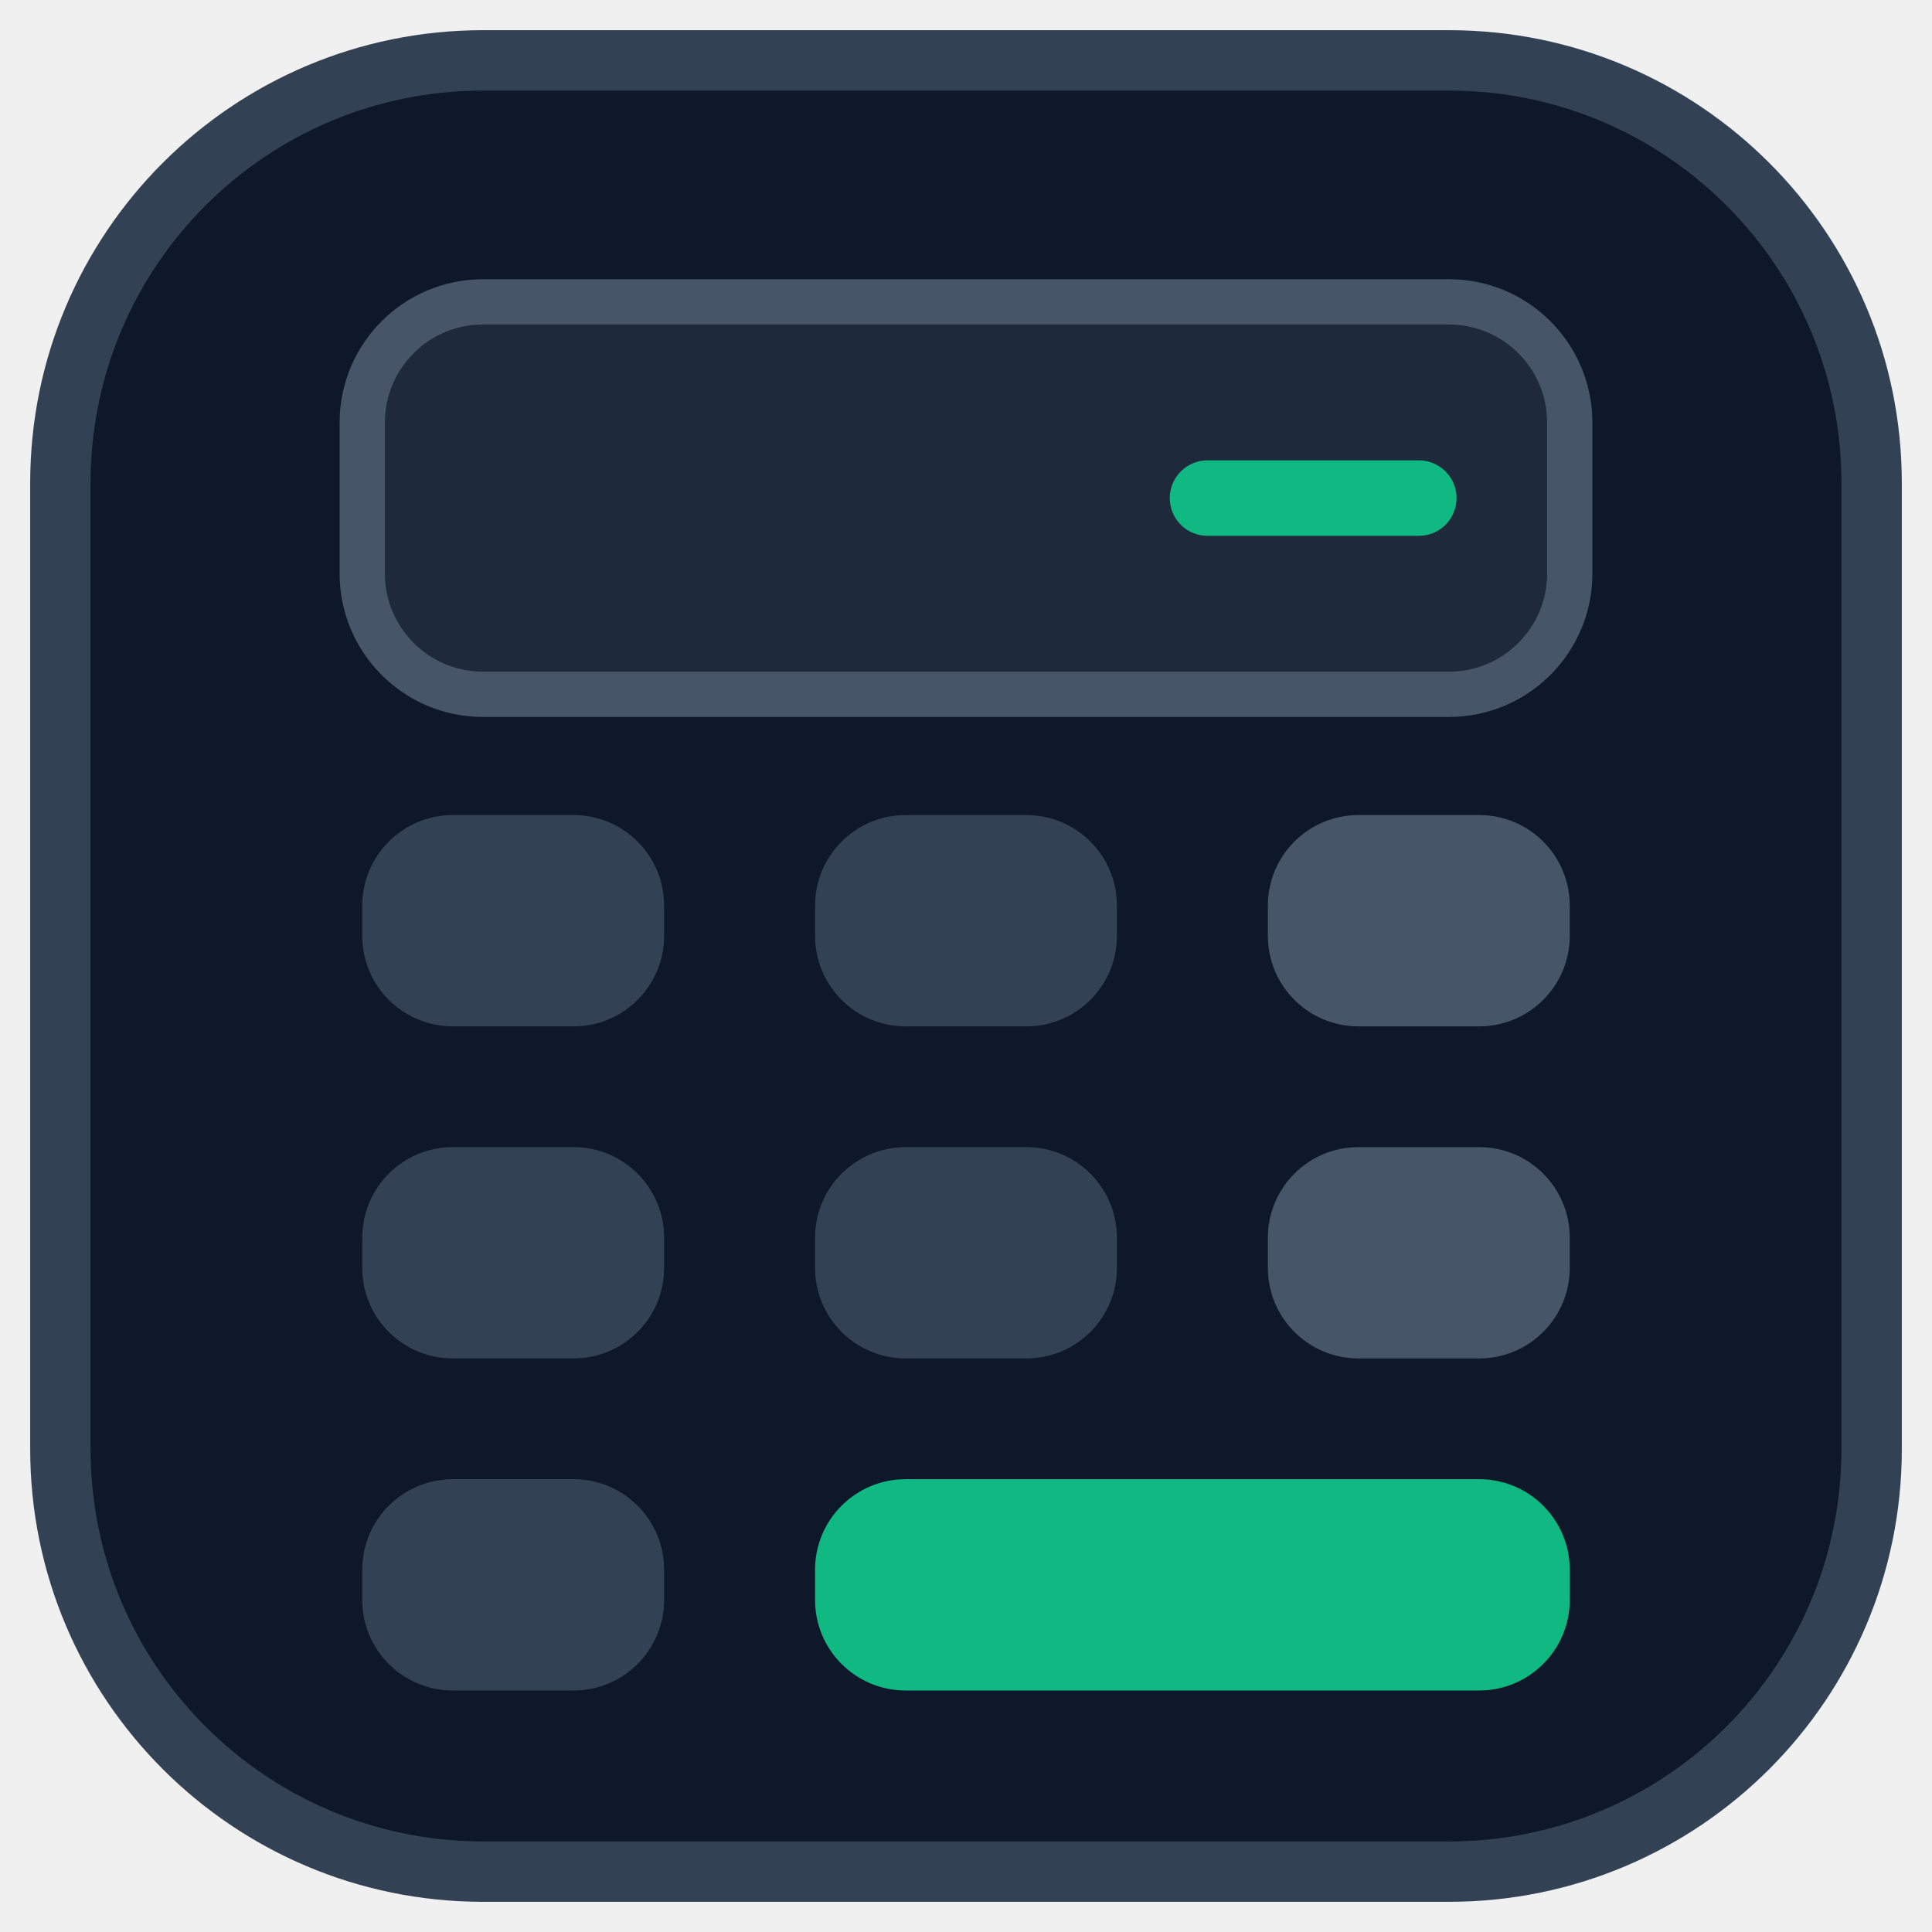
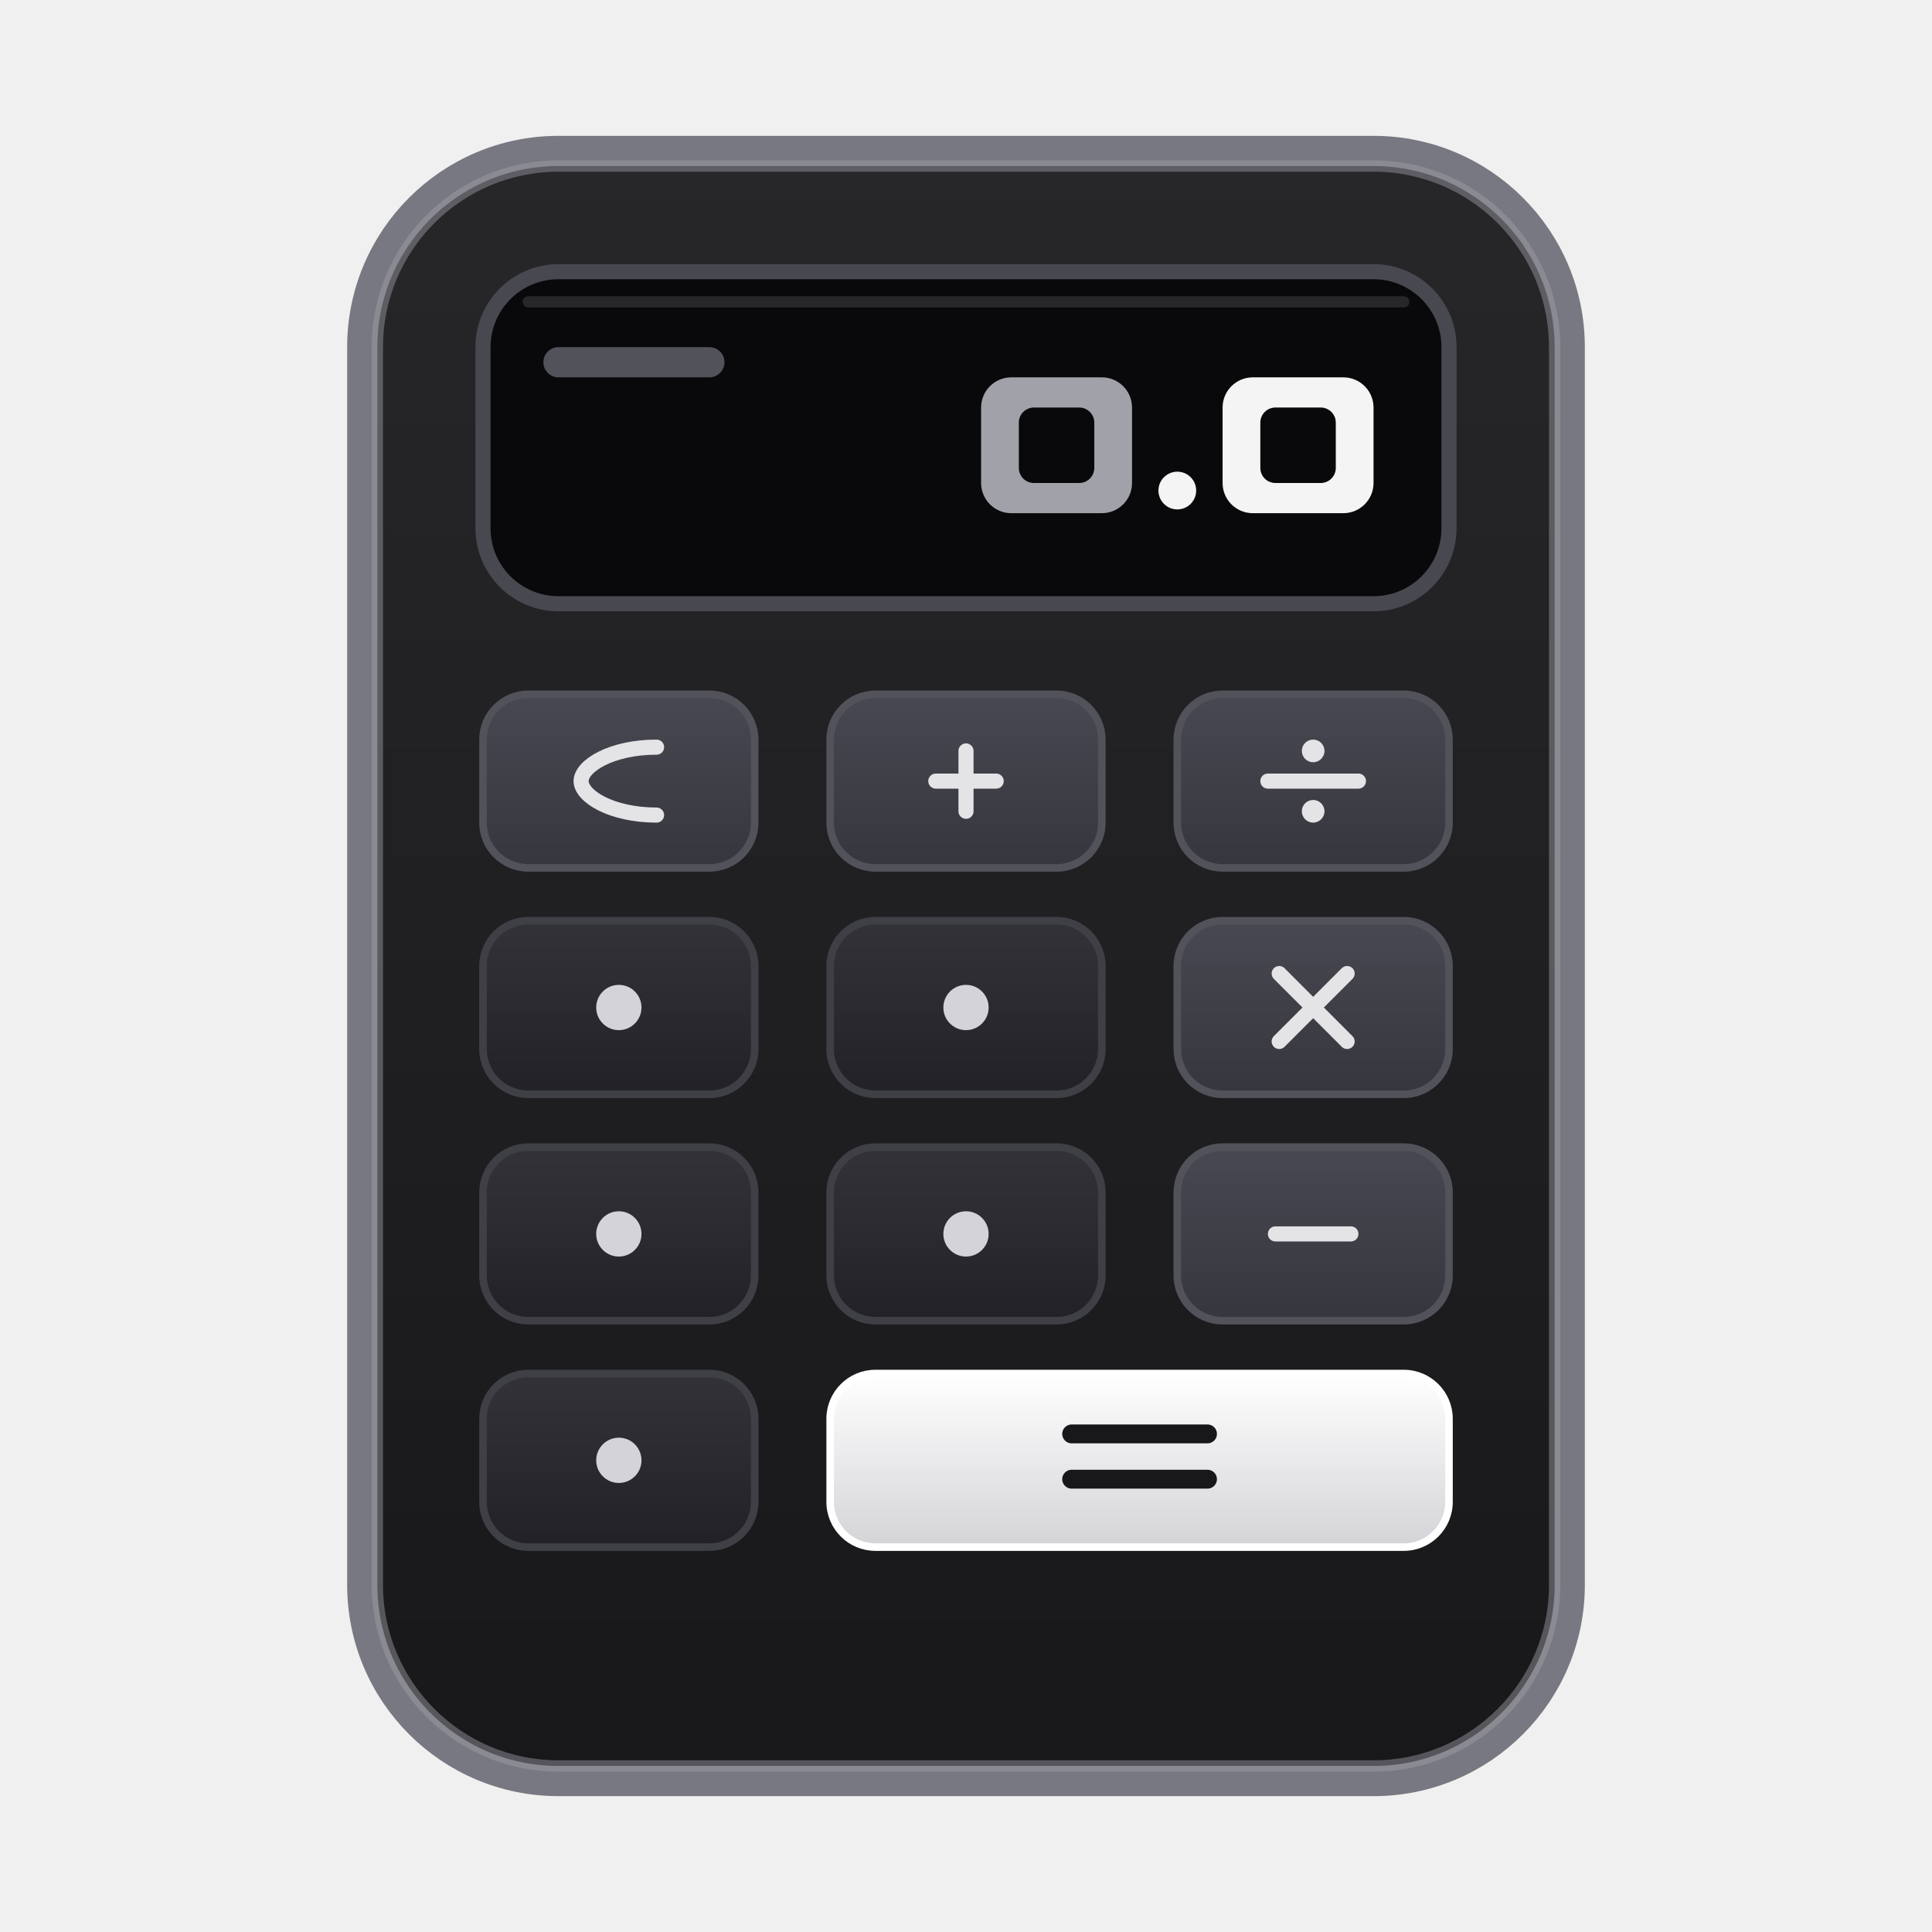
- <svg xmlns="http://www.w3.org/2000/svg" viewBox="0 0 64 64" width="64" height="64" fill="none">
-   <rect x="2" y="2" width="60" height="60" rx="14" fill="#0F172A" stroke="#334155" stroke-width="2" />
-   <rect x="12" y="10" width="40" height="13" rx="4" fill="#1E293B" stroke="#475569" stroke-width="1.5" />
-   <line x1="40" y1="16.5" x2="47" y2="16.5" stroke="#10B981" stroke-width="2.5" stroke-linecap="round" />
-   <rect x="12" y="27" width="10" height="7" rx="3" fill="#334155" />
-   <rect x="27" y="27" width="10" height="7" rx="3" fill="#334155" />
-   <rect x="42" y="27" width="10" height="7" rx="3" fill="#475569" />
-   <rect x="12" y="38" width="10" height="7" rx="3" fill="#334155" />
-   <rect x="27" y="38" width="10" height="7" rx="3" fill="#334155" />
-   <rect x="42" y="38" width="10" height="7" rx="3" fill="#475569" />
-   <rect x="12" y="49" width="10" height="7" rx="3" fill="#334155" />
-   <rect x="27" y="49" width="25" height="7" rx="3" fill="#10B981" />
+ <svg xmlns="http://www.w3.org/2000/svg" viewBox="0 0 256 256" width="256" height="256" fill="none">
+   <defs>
+     <linearGradient id="bodyGrad" x1="0" y1="0" x2="0" y2="1">
+       <stop offset="0%" stop-color="#27272A" />
+       <stop offset="100%" stop-color="#18181B" />
+     </linearGradient>
+     <linearGradient id="btnGrad" x1="0" y1="0" x2="0" y2="1">
+       <stop offset="0%" stop-color="#323238" />
+       <stop offset="100%" stop-color="#222226" />
+     </linearGradient>
+     <linearGradient id="opGrad" x1="0" y1="0" x2="0" y2="1">
+       <stop offset="0%" stop-color="#484852" />
+       <stop offset="100%" stop-color="#36363E" />
+     </linearGradient>
+     <linearGradient id="eqGrad" x1="0" y1="0" x2="0" y2="1">
+       <stop offset="0%" stop-color="#FFFFFF" />
+       <stop offset="100%" stop-color="#D4D4D8" />
+     </linearGradient>
+   </defs>
+   <rect x="48" y="20" width="160" height="216" rx="26" fill="url(#bodyGrad)" stroke="#787882" stroke-width="4" />
+   <rect x="50" y="22" width="156" height="212" rx="24" fill="none" stroke="#A1A1AA" stroke-width="1.5" stroke-opacity="0.45" />
+   <rect x="64" y="36" width="128" height="44" rx="10" fill="#09090B" stroke="#484850" stroke-width="2" />
+   <line x1="70" y1="40" x2="186" y2="40" stroke="#27272A" stroke-width="1.5" stroke-linecap="round" />
+   <rect x="72" y="46" width="24" height="4" rx="2" fill="#52525B" />
+   <rect x="162" y="50" width="20" height="18" rx="4" fill="#F4F4F5" />
+   <rect x="167" y="54" width="10" height="10" rx="2" fill="#09090B" />
+   <circle cx="156" cy="65" r="2.5" fill="#F4F4F5" />
+   <rect x="130" y="50" width="20" height="18" rx="4" fill="#A1A1AA" />
+   <rect x="135" y="54" width="10" height="10" rx="2" fill="#09090B" />
+   <rect x="64" y="92" width="36" height="23" rx="6" fill="url(#opGrad)" stroke="#52525B" stroke-width="1" />
+   <rect x="110" y="92" width="36" height="23" rx="6" fill="url(#opGrad)" stroke="#52525B" stroke-width="1" />
+   <rect x="156" y="92" width="36" height="23" rx="6" fill="url(#opGrad)" stroke="#52525B" stroke-width="1" />
+   <path d="M 87 99 C 81 99 77 101.5 77 103.5 C 77 105.5 81 108 87 108" fill="none" stroke="#E4E4E7" stroke-width="2" stroke-linecap="round" />
+   <line x1="124" y1="103.5" x2="132" y2="103.5" stroke="#E4E4E7" stroke-width="2" stroke-linecap="round" />
+   <line x1="128" y1="99.5" x2="128" y2="107.5" stroke="#E4E4E7" stroke-width="2" stroke-linecap="round" />
+   <line x1="168" y1="103.5" x2="180" y2="103.5" stroke="#E4E4E7" stroke-width="2" stroke-linecap="round" />
+   <circle cx="174" cy="99.5" r="1.5" fill="#E4E4E7" />
+   <circle cx="174" cy="107.5" r="1.5" fill="#E4E4E7" />
+   <rect x="64" y="122" width="36" height="23" rx="6" fill="url(#btnGrad)" stroke="#3F3F46" stroke-width="1" />
+   <rect x="110" y="122" width="36" height="23" rx="6" fill="url(#btnGrad)" stroke="#3F3F46" stroke-width="1" />
+   <rect x="156" y="122" width="36" height="23" rx="6" fill="url(#opGrad)" stroke="#52525B" stroke-width="1" />
+   <circle cx="82" cy="133.5" r="3" fill="#D4D4D8" />
+   <circle cx="128" cy="133.5" r="3" fill="#D4D4D8" />
+   <line x1="169.5" y1="129" x2="178.5" y2="138" stroke="#E4E4E7" stroke-width="2" stroke-linecap="round" />
+   <line x1="178.5" y1="129" x2="169.5" y2="138" stroke="#E4E4E7" stroke-width="2" stroke-linecap="round" />
+   <rect x="64" y="152" width="36" height="23" rx="6" fill="url(#btnGrad)" stroke="#3F3F46" stroke-width="1" />
+   <rect x="110" y="152" width="36" height="23" rx="6" fill="url(#btnGrad)" stroke="#3F3F46" stroke-width="1" />
+   <rect x="156" y="152" width="36" height="23" rx="6" fill="url(#opGrad)" stroke="#52525B" stroke-width="1" />
+   <circle cx="82" cy="163.5" r="3" fill="#D4D4D8" />
+   <circle cx="128" cy="163.5" r="3" fill="#D4D4D8" />
+   <line x1="169" y1="163.5" x2="179" y2="163.5" stroke="#E4E4E7" stroke-width="2" stroke-linecap="round" />
+   <rect x="64" y="182" width="36" height="23" rx="6" fill="url(#btnGrad)" stroke="#3F3F46" stroke-width="1" />
+   <circle cx="82" cy="193.5" r="3" fill="#D4D4D8" />
+   <rect x="110" y="182" width="82" height="23" rx="6" fill="url(#eqGrad)" stroke="#FFFFFF" stroke-width="1" />
+   <line x1="142" y1="190" x2="160" y2="190" stroke="#18181B" stroke-width="2.5" stroke-linecap="round" />
+   <line x1="142" y1="196" x2="160" y2="196" stroke="#18181B" stroke-width="2.5" stroke-linecap="round" />
</svg>
